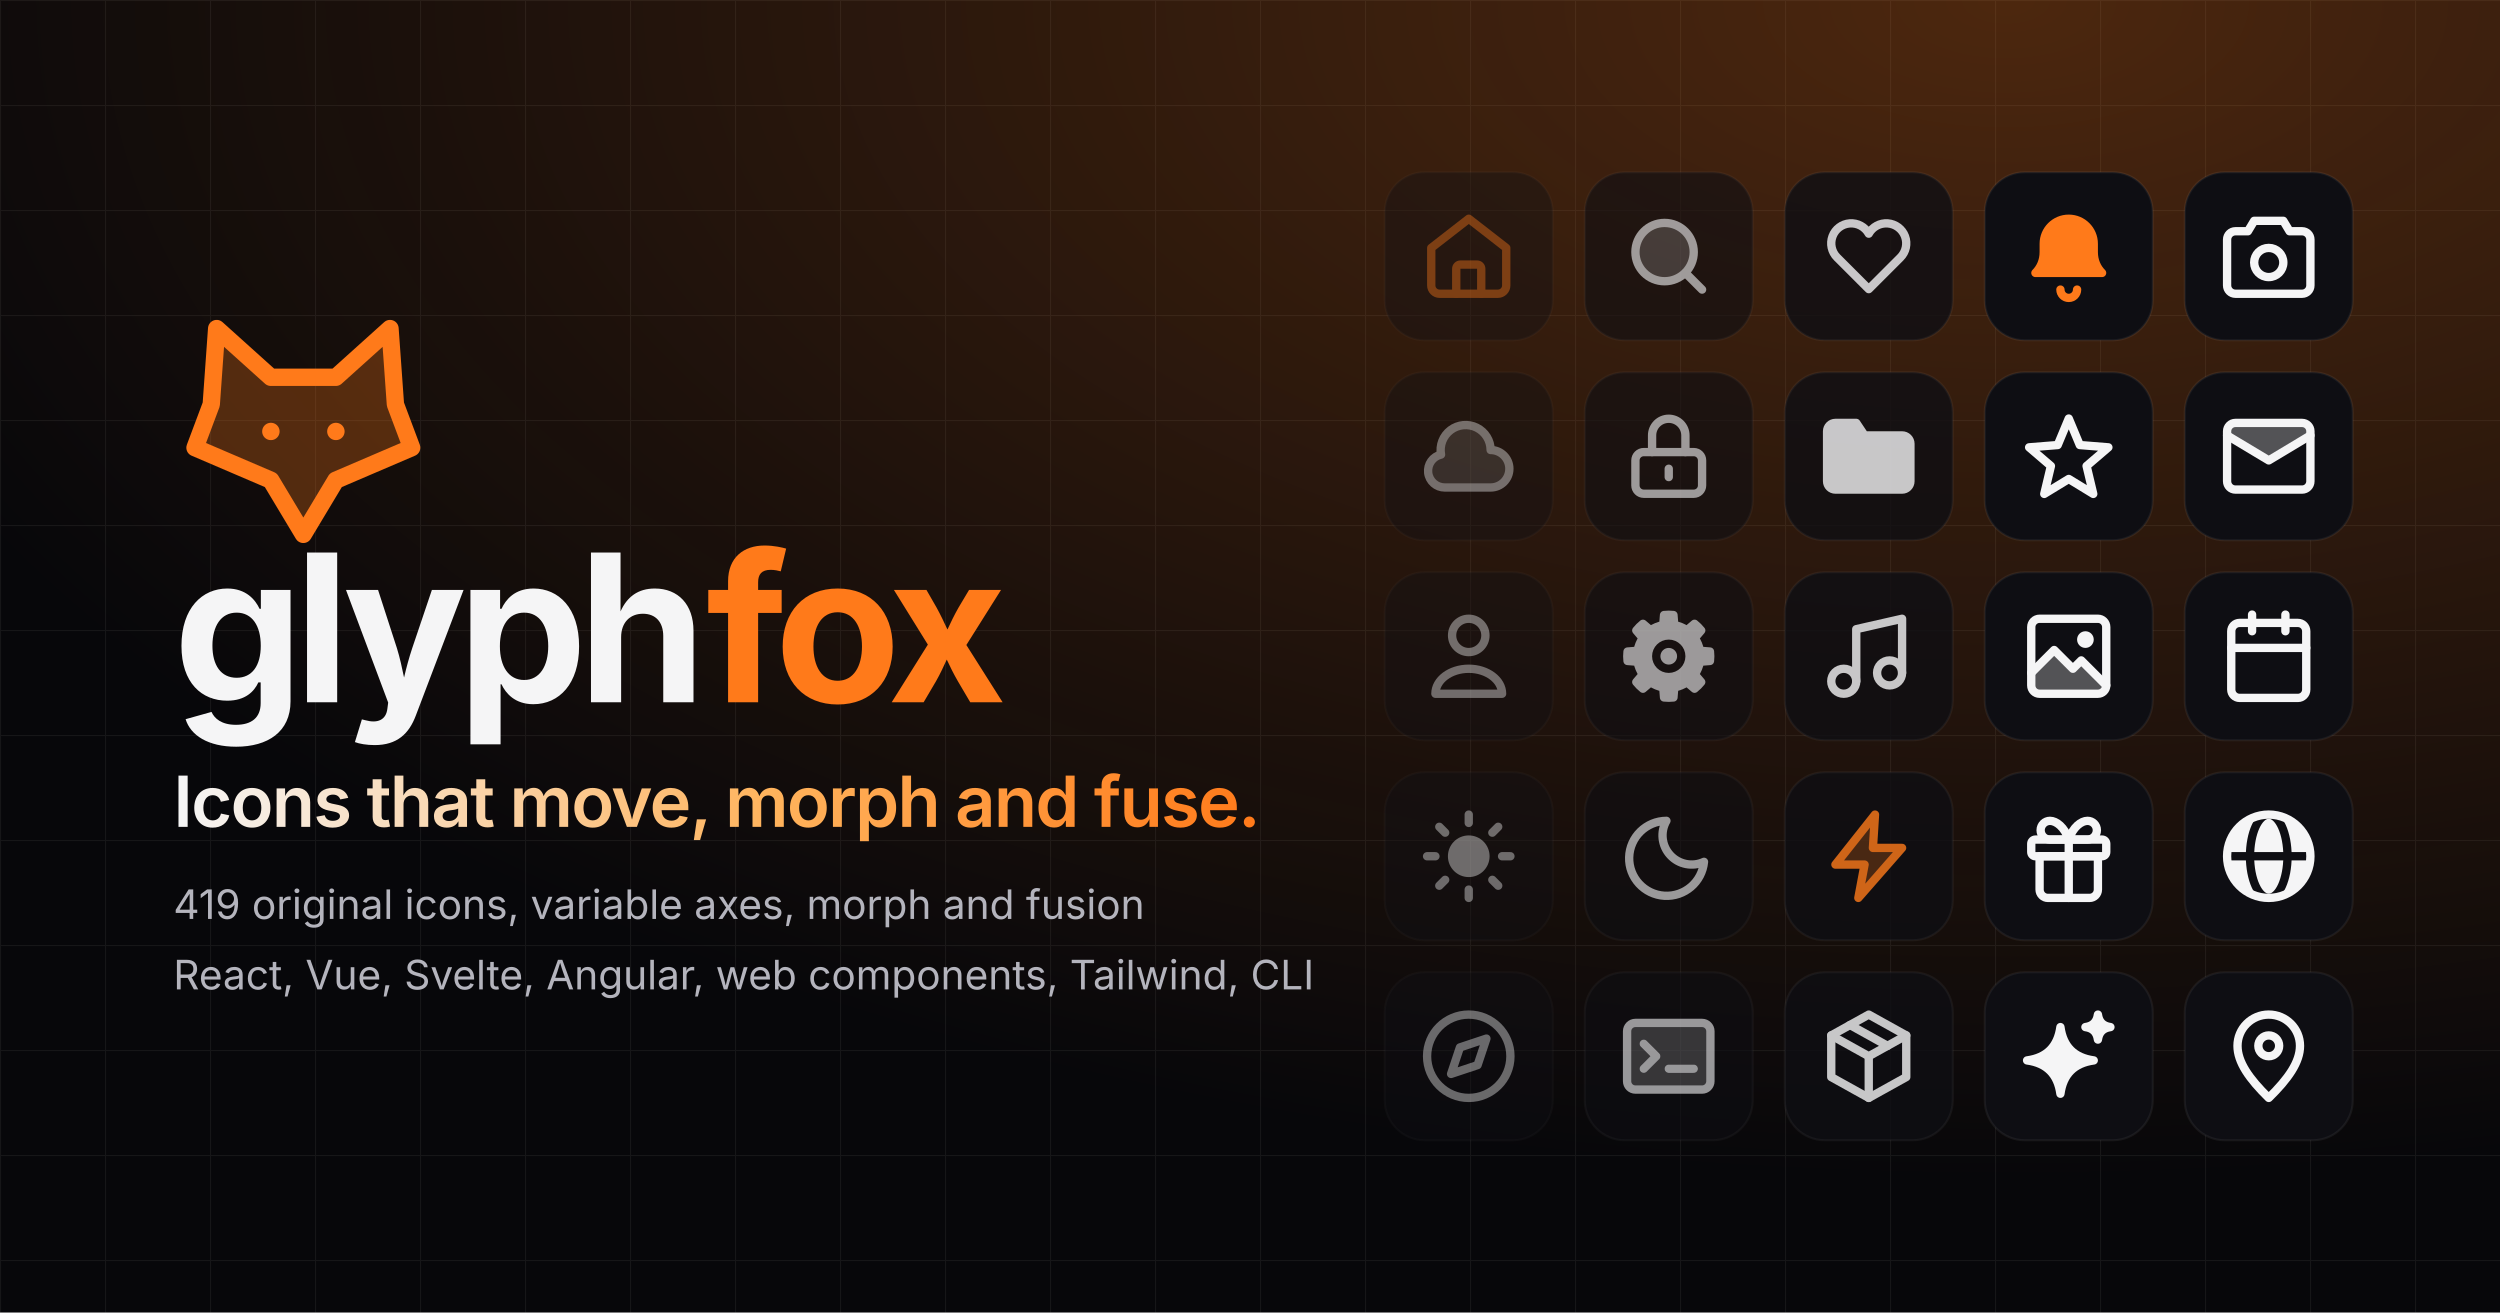
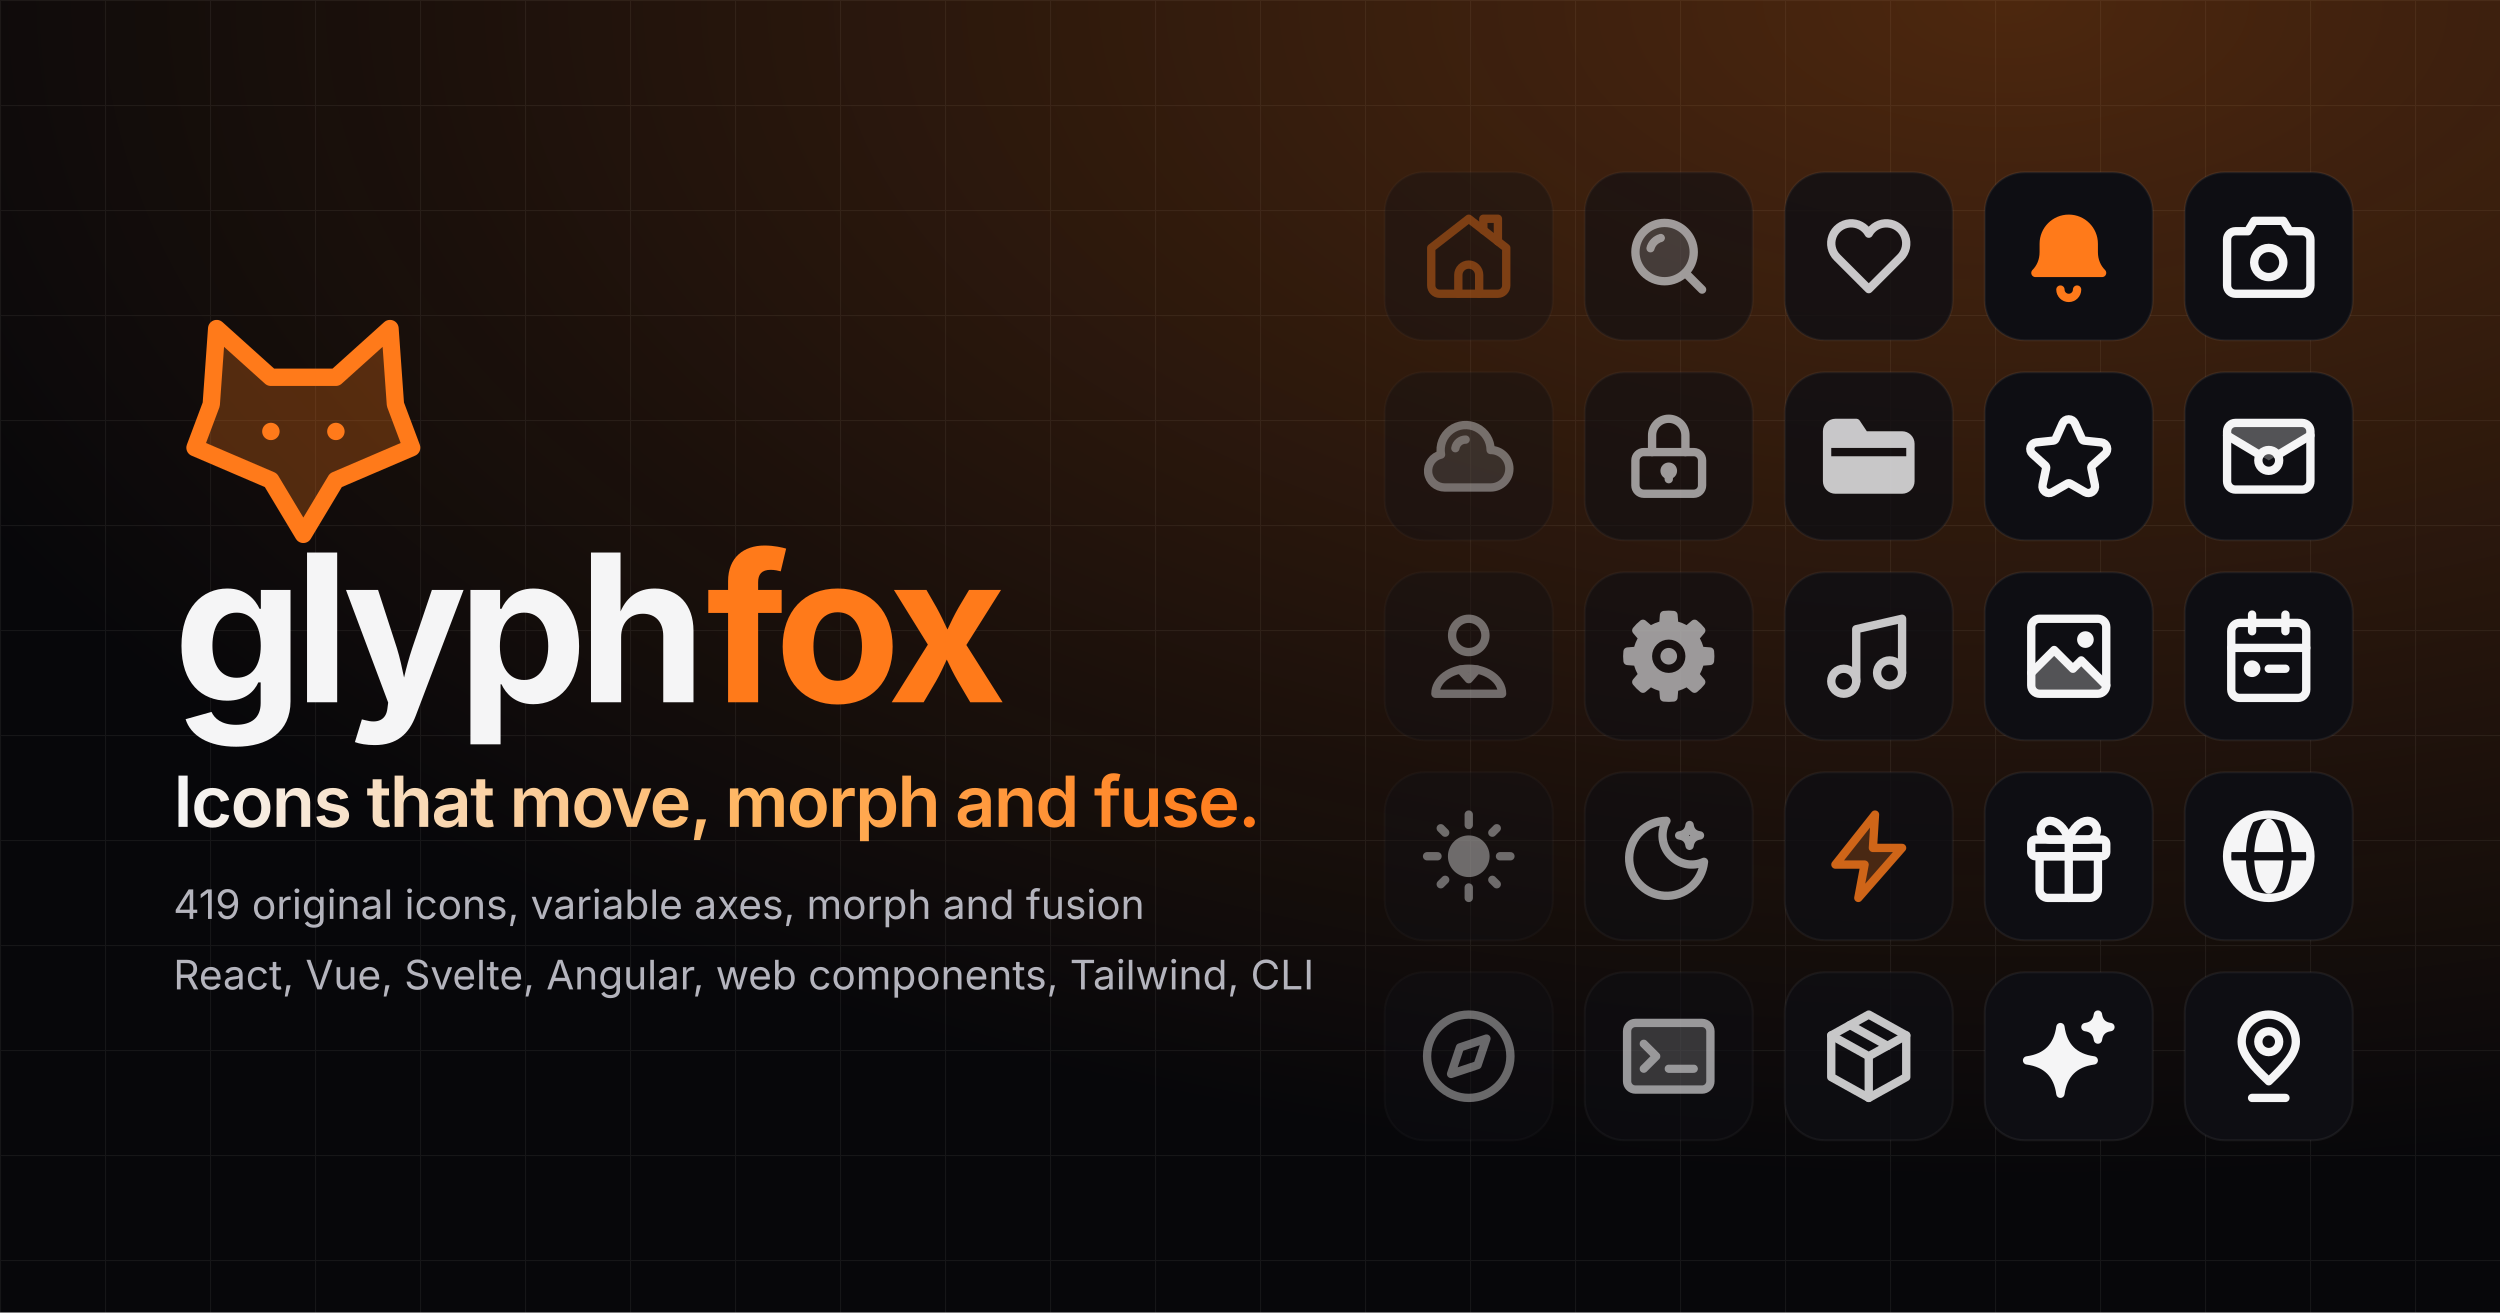
<svg xmlns="http://www.w3.org/2000/svg" width="1200" height="630" viewBox="0 0 1200 630" role="img" aria-label="glyphfox: icons that move, morph and fuse">
  <defs>
    <radialGradient id="glow" cx=".8" cy="0" r=".9">
      <stop offset="0" stop-color="#ff7a1a" stop-opacity="0.28" />
      <stop offset="1" stop-color="#ff7a1a" stop-opacity="0" />
    </radialGradient>
    <linearGradient id="word" x1="0" x2="1">
      <stop offset="0" stop-color="#f5f5f6" />
      <stop offset=".55" stop-color="#ffb35c" />
      <stop offset="1" stop-color="#ff7a1a" />
    </linearGradient>
    <pattern id="grid" width="50.4" height="50.4" patternUnits="userSpaceOnUse">
      <path d="M50.4 0H0V50.4" fill="none" stroke="rgba(255,255,255,.06)" />
    </pattern>
  </defs>
  <rect width="1200" height="630" fill="#07070a" />
  <rect width="1200" height="630" fill="url(#grid)" />
  <rect width="1200" height="630" fill="url(#glow)" />
  <g transform="translate(83.2 144.7) scale(5.2)" fill="none" stroke="#ff7a1a" stroke-width="1.6" stroke-linecap="round" stroke-linejoin="round">
    <path class="fill" d="M4 2.5 9 7h6l5-4.5 .5 7 1.5 4-7 3-3 5-3-5-7-3 1.5-4z" fill="#ff7a1a" stroke="none" opacity=".28" />
    <path d="M4 2.5 9 7h6l5-4.5 .5 7 1.5 4-7 3-3 5-3-5-7-3 1.5-4z" />
    <path d="M9 12h.01" />
    <path d="M15 12h.01" />
  </g>
  <text x="83.2" y="337.1" font-family="Segoe UI Variable Display, Segoe UI, Inter, system-ui, sans-serif" font-size="98.8" font-weight="700" letter-spacing="-4.42" fill="#f5f5f6">glyph<tspan fill="#ff7a1a">fox</tspan>
  </text>
  <text x="83.2" y="396.9" font-family="Segoe UI Variable Display, Segoe UI, Inter, system-ui, sans-serif" font-size="33.8" font-weight="600" letter-spacing="-0.78" fill="url(#word)">Icons that move, morph and fuse.</text>
  <text x="83.2" y="441.1" font-family="Segoe UI, Inter, system-ui, sans-serif" font-size="19.5" fill="#b4b4bd">419 original icons, variable axes, morph and fusion</text>
  <text x="83.2" y="474.9" font-family="Segoe UI, Inter, system-ui, sans-serif" font-size="19.5" fill="#b4b4bd">React, Vue, Svelte, Angular, web components, Tailwind, CLI</text>
  <rect x="664.68" y="82.68" width="80.64" height="80.64" rx="19.2" fill="#0e0e13" stroke="rgba(255,255,255,.06)" opacity="0.4" />
  <g transform="translate(681 99) scale(2)" fill="none" stroke="#ff7a1a" color="#ff7a1a" stroke-width="2" stroke-linecap="round" stroke-linejoin="round" opacity="0.4">
    <path d="M3 10l9-7 9 7v9a2 2 0 0 1-2 2H5a2 2 0 0 1-2-2Z" />
-     <path d="M9 21v-6a1 1 0 0 1 1-1h4a1 1 0 0 1 1 1v6" />
+     <path d="M15.5 5.72V3H19v5.44" />
+     <path d="M9.5 21v-4.5a2.5 2.5 0 0 1 5 0V21" />
  </g>
  <rect x="760.68" y="82.68" width="80.64" height="80.64" rx="19.2" fill="#0e0e13" stroke="rgba(255,255,255,.06)" opacity="0.6" />
  <g transform="translate(777 99) scale(2)" fill="none" stroke="#f5f5f6" color="#f5f5f6" stroke-width="2" stroke-linecap="round" stroke-linejoin="round" opacity="0.6">
-     <g class="gf-secondary gf-fill" fill="currentColor" stroke="none" opacity="0.3">
+     <defs>
+       <mask id="gf-m1n80gwj" maskUnits="userSpaceOnUse" x="-2" y="-2" width="28" height="28">
+         <rect x="-2" y="-2" width="28" height="28" fill="#fff" stroke="none" />
+         <path d="M7.62 10.09A3.5 3.5 0 0 1 10.09 7.62" fill="none" stroke="#000" />
+       </mask>
+     </defs>
+     <g class="gf-secondary gf-fill" fill="currentColor" stroke="none" mask="url(#gf-m1n80gwj)" opacity="0.3">
      <circle cx="11" cy="11" r="7" />
    </g>
    <circle cx="11" cy="11" r="7" />
    <path d="M16 16l4 4" />
+     <path d="M7.62 10.09A3.5 3.5 0 0 1 10.09 7.62" />
  </g>
  <rect x="856.68" y="82.68" width="80.64" height="80.64" rx="19.2" fill="#0e0e13" stroke="rgba(255,255,255,.06)" opacity="0.8" />
  <g transform="translate(873 99) scale(2)" fill="none" stroke="#f5f5f6" color="#f5f5f6" stroke-width="2" stroke-linecap="round" stroke-linejoin="round" opacity="0.8">
    <path d="M12 19.89L4.41 12.3A4.8 4.8 0 1 1 12 6.58A4.8 4.8 0 1 1 19.59 12.3Z" />
  </g>
  <rect x="952.68" y="82.68" width="80.64" height="80.64" rx="19.2" fill="#0e0e13" stroke="rgba(255,255,255,.06)" opacity="1" />
  <g transform="translate(969 99) scale(2)" fill="none" stroke="#ff7a1a" color="#ff7a1a" stroke-width="2" stroke-linecap="round" stroke-linejoin="round" opacity="1">
    <g class="gf-fill" fill="currentColor" stroke="none" color="#ff7a1a">
      <path d="M4 16c1.2-1.2 2-2.9 2-5V9a6 6 0 0 1 12 0v2c0 2.1 .8 3.8 2 5Z" />
    </g>
    <path d="M4 16c1.2-1.2 2-2.9 2-5V9a6 6 0 0 1 12 0v2c0 2.1 .8 3.8 2 5Z" />
    <path d="M10 20a2 2 0 0 0 4 0" />
  </g>
  <rect x="1048.68" y="82.68" width="80.64" height="80.64" rx="19.2" fill="#0e0e13" stroke="rgba(255,255,255,.06)" opacity="1" />
  <g transform="translate(1065 99) scale(2)" fill="none" stroke="#f5f5f6" color="#f5f5f6" stroke-width="2" stroke-linecap="round" stroke-linejoin="round" opacity="1">
    <path d="M2 8a2 2 0 0 1 2-2h3l1.5-2.5h7L17 6h3a2 2 0 0 1 2 2v11a2 2 0 0 1-2 2H4a2 2 0 0 1-2-2Z" />
    <circle cx="12" cy="13.5" r="3.5" />
  </g>
  <rect x="664.68" y="178.68" width="80.64" height="80.64" rx="19.2" fill="#0e0e13" stroke="rgba(255,255,255,.06)" opacity="0.4" />
  <g transform="translate(681 195) scale(2)" fill="none" stroke="#f5f5f6" color="#f5f5f6" stroke-width="2" stroke-linecap="round" stroke-linejoin="round" opacity="0.4">
    <path class="gf-secondary gf-fill" d="M17.25 19.5H6.25A4 4 0 0 1 5.35 11.6A6 6 0 1 1 17.25 10.5A4.5 4.5 0 0 1 17.25 19.5Z" fill="currentColor" stroke="none" opacity="0.3" />
    <path d="M17.25 19.5H6.25A4 4 0 0 1 5.35 11.6A6 6 0 1 1 17.25 10.5A4.5 4.5 0 0 1 17.25 19.5Z" />
+     <path d="M8.79 10.07A2.5 2.5 0 0 1 11.25 8" />
  </g>
  <rect x="760.68" y="178.68" width="80.64" height="80.64" rx="19.2" fill="#0e0e13" stroke="rgba(255,255,255,.06)" opacity="0.6" />
  <g transform="translate(777 195) scale(2)" fill="none" stroke="#f5f5f6" color="#f5f5f6" stroke-width="2" stroke-linecap="round" stroke-linejoin="round" opacity="0.6">
    <rect x="4" y="11" width="16" height="10" rx="2" />
    <path d="M8 11V7a4 4 0 0 1 8 0v4" />
-     <path d="M12 15v2" />
+     <path d="M11 15.5a1 1 0 1 0 2 0a1 1 0 1 0-2 0Zm1 0h.01" />
+     <path d="M12 15.5v2" />
  </g>
  <rect x="856.68" y="178.68" width="80.64" height="80.64" rx="19.2" fill="#0e0e13" stroke="rgba(255,255,255,.06)" opacity="0.8" />
  <g transform="translate(873 195) scale(2)" fill="none" stroke="#f5f5f6" color="#f5f5f6" stroke-width="2" stroke-linecap="round" stroke-linejoin="round" opacity="0.8">
-     <g class="gf-fill" fill="currentColor" stroke="none">
+     <defs>
+       <mask id="gf-m8z2i1h" maskUnits="userSpaceOnUse" x="-2" y="-2" width="28" height="28">
+         <rect x="-2" y="-2" width="28" height="28" fill="#fff" stroke="none" />
+         <path d="M2 11h20" fill="none" stroke="#000" />
+       </mask>
+     </defs>
+     <g class="gf-fill" fill="currentColor" stroke="none" mask="url(#gf-m8z2i1h)">
      <path d="M2 6a2 2 0 0 1 2-2h5l2 3h9a2 2 0 0 1 2 2v9a2 2 0 0 1-2 2H4a2 2 0 0 1-2-2Z" />
    </g>
    <path d="M2 6a2 2 0 0 1 2-2h5l2 3h9a2 2 0 0 1 2 2v9a2 2 0 0 1-2 2H4a2 2 0 0 1-2-2Z" />
  </g>
  <rect x="952.68" y="178.68" width="80.64" height="80.64" rx="19.2" fill="#0e0e13" stroke="rgba(255,255,255,.06)" opacity="1" />
  <g transform="translate(969 195) scale(2)" fill="none" stroke="#f5f5f6" color="#f5f5f6" stroke-width="2" stroke-linecap="round" stroke-linejoin="round" opacity="1">
-     <path d="M12 2.95 14.65 9.31 21.51 9.86 16.28 14.34 17.88 21.04 12 17.45 6.12 21.04 7.72 14.34 2.49 9.86 9.35 9.31Z" />
+     <path d="M13.46 4.08L15.14 7.84A.7 .7 0 0 0 15.7 8.25L19.8 8.68A1.6 1.6 0 0 1 20.7 11.46L17.64 14.22A.7 .7 0 0 0 17.43 14.88L18.28 18.91A1.6 1.6 0 0 1 15.91 20.62L12.35 18.57A.7 .7 0 0 0 11.65 18.57L8.09 20.62A1.6 1.6 0 0 1 5.72 18.91L6.57 14.88A.7 .7 0 0 0 6.36 14.22L3.3 11.46A1.6 1.6 0 0 1 4.2 8.68L8.3 8.25A.7 .7 0 0 0 8.86 7.84L10.54 4.08A1.6 1.6 0 0 1 13.46 4.08Z" />
  </g>
  <rect x="1048.68" y="178.68" width="80.64" height="80.64" rx="19.2" fill="#0e0e13" stroke="rgba(255,255,255,.06)" opacity="1" />
  <g transform="translate(1065 195) scale(2)" fill="none" stroke="#f5f5f6" color="#f5f5f6" stroke-width="2" stroke-linecap="round" stroke-linejoin="round" opacity="1">
    <path class="gf-secondary gf-fill" d="M2 7l10 6 10-6V6a2 2 0 0 0-2-2H4a2 2 0 0 0-2 2Z" fill="currentColor" stroke="none" opacity="0.3" />
    <rect x="2" y="4" width="20" height="16" rx="2" />
-     <path d="M2 7l10 6 10-6" />
+     <path d="M2 7l7.86 4.71" />
+     <path d="M22 7l-7.86 4.71" />
+     <circle cx="12" cy="13" r="2.5" />
  </g>
  <rect x="664.68" y="274.68" width="80.64" height="80.64" rx="19.2" fill="#0e0e13" stroke="rgba(255,255,255,.06)" opacity="0.4" />
  <g transform="translate(681 291) scale(2)" fill="none" stroke="#f5f5f6" color="#f5f5f6" stroke-width="2" stroke-linecap="round" stroke-linejoin="round" opacity="0.4">
    <circle cx="12" cy="7" r="4" />
    <path d="M4 21a8 6 0 0 1 16 0Z" />
+     <path d="M10 15.2l2 2.3 2-2.3" />
  </g>
  <rect x="760.68" y="274.68" width="80.64" height="80.64" rx="19.2" fill="#0e0e13" stroke="rgba(255,255,255,.06)" opacity="0.6" />
  <g transform="translate(777 291) scale(2)" fill="none" stroke="#f5f5f6" color="#f5f5f6" stroke-width="2" stroke-linecap="round" stroke-linejoin="round" opacity="0.6">
    <defs>
      <mask id="gf-m2uakdp" maskUnits="userSpaceOnUse" x="-2" y="-2" width="28" height="28">
        <rect x="-2" y="-2" width="28" height="28" fill="#fff" stroke="none" />
        <circle cx="12" cy="12" r="3" fill="none" stroke="#000" />
      </mask>
    </defs>
    <g class="gf-fill" fill="currentColor" stroke="none" mask="url(#gf-m2uakdp)">
      <path d="M10.68 4.52L10.87 2.11A9.95 9.95 0 0 1 13.13 2.11L13.32 4.52A7.6 7.6 0 0 1 16.36 5.77L16.36 5.77L18.19 4.21A9.95 9.95 0 0 1 19.79 5.81L18.23 7.64A7.6 7.6 0 0 1 19.48 10.68L19.48 10.68L21.89 10.87A9.95 9.95 0 0 1 21.89 13.13L19.48 13.32A7.6 7.6 0 0 1 18.23 16.36L18.23 16.36L19.79 18.19A9.95 9.95 0 0 1 18.19 19.79L16.36 18.23A7.6 7.6 0 0 1 13.32 19.48L13.32 19.48L13.13 21.89A9.95 9.95 0 0 1 10.87 21.89L10.68 19.48A7.6 7.6 0 0 1 7.64 18.23L7.64 18.23L5.81 19.79A9.95 9.95 0 0 1 4.21 18.19L5.77 16.36A7.6 7.6 0 0 1 4.52 13.32L4.52 13.32L2.11 13.13A9.95 9.95 0 0 1 2.11 10.87L4.52 10.68A7.6 7.6 0 0 1 5.77 7.64L5.77 7.64L4.21 5.81A9.95 9.95 0 0 1 5.81 4.21L7.64 5.77A7.6 7.6 0 0 1 10.68 4.52Z" />
    </g>
    <path d="M10.68 4.52L10.87 2.11A9.95 9.95 0 0 1 13.13 2.11L13.32 4.52A7.6 7.6 0 0 1 16.36 5.77L16.36 5.77L18.19 4.21A9.95 9.95 0 0 1 19.79 5.81L18.23 7.64A7.6 7.6 0 0 1 19.48 10.68L19.48 10.68L21.89 10.87A9.95 9.95 0 0 1 21.89 13.13L19.48 13.32A7.6 7.6 0 0 1 18.23 16.36L18.23 16.36L19.79 18.19A9.95 9.95 0 0 1 18.19 19.79L16.36 18.23A7.6 7.6 0 0 1 13.32 19.48L13.32 19.48L13.13 21.89A9.95 9.95 0 0 1 10.87 21.89L10.68 19.48A7.6 7.6 0 0 1 7.64 18.23L7.64 18.23L5.81 19.79A9.95 9.95 0 0 1 4.21 18.19L5.77 16.36A7.6 7.6 0 0 1 4.52 13.32L4.52 13.32L2.11 13.13A9.95 9.95 0 0 1 2.11 10.87L4.52 10.68A7.6 7.6 0 0 1 5.77 7.64L5.77 7.64L4.21 5.81A9.95 9.95 0 0 1 5.81 4.21L7.64 5.77A7.6 7.6 0 0 1 10.68 4.52Z" />
  </g>
  <rect x="856.68" y="274.68" width="80.64" height="80.64" rx="19.2" fill="#0e0e13" stroke="rgba(255,255,255,.06)" opacity="0.8" />
  <g transform="translate(873 291) scale(2)" fill="none" stroke="#f5f5f6" color="#f5f5f6" stroke-width="2" stroke-linecap="round" stroke-linejoin="round" opacity="0.8">
    <circle cx="6" cy="18" r="3" />
    <circle cx="17" cy="16" r="3" />
    <path d="M9 18V5.5l11-2.5v13" />
  </g>
  <rect x="952.68" y="274.68" width="80.64" height="80.64" rx="19.2" fill="#0e0e13" stroke="rgba(255,255,255,.06)" opacity="1" />
  <g transform="translate(969 291) scale(2)" fill="none" stroke="#f5f5f6" color="#f5f5f6" stroke-width="2" stroke-linecap="round" stroke-linejoin="round" opacity="1">
    <path class="gf-secondary gf-fill" d="M3 16l5.5-5.5 4.5 4.5 2-2 6 6a2 2 0 0 1-2 2H5a2 2 0 0 1-2-2Z" fill="currentColor" stroke="none" opacity="0.3" />
    <rect x="3" y="3" width="18" height="18" rx="2" />
    <path d="M15 8a1 1 0 1 0 2 0a1 1 0 1 0-2 0Zm1 0h.01" />
    <path d="M3 16l5.5-5.5 4.5 4.5 2-2 6 6" />
  </g>
  <rect x="1048.68" y="274.68" width="80.64" height="80.64" rx="19.2" fill="#0e0e13" stroke="rgba(255,255,255,.06)" opacity="1" />
  <g transform="translate(1065 291) scale(2)" fill="none" stroke="#f5f5f6" color="#f5f5f6" stroke-width="2" stroke-linecap="round" stroke-linejoin="round" opacity="1">
    <rect x="3" y="4" width="18" height="18" rx="2" />
    <path d="M3 10h18" />
    <path d="M8 2v4" />
    <path d="M16 2v4" />
+     <path d="M7 15a1 1 0 1 0 2 0a1 1 0 1 0-2 0Zm1 0h.01" />
+     <path d="M12 15h4" />
  </g>
  <rect x="664.68" y="370.68" width="80.64" height="80.64" rx="19.2" fill="#0e0e13" stroke="rgba(255,255,255,.06)" opacity="0.4" />
  <g transform="translate(681 387) scale(2)" fill="none" stroke="#f5f5f6" color="#f5f5f6" stroke-width="2" stroke-linecap="round" stroke-linejoin="round" opacity="0.4">
    <g class="gf-fill" fill="currentColor" stroke="none">
      <circle cx="12" cy="12" r="4" />
    </g>
    <circle cx="12" cy="12" r="4" />
-     <path d="M12 4L12 2" />
-     <path d="M17.66 6.34L19.07 4.93" />
-     <path d="M20 12L22 12" />
-     <path d="M17.66 17.66L19.07 19.07" />
-     <path d="M12 20L12 22" />
-     <path d="M6.34 17.66L4.93 19.07" />
-     <path d="M4 12L2 12" />
-     <path d="M6.34 6.34L4.93 4.93" />
+     <path d="M12 4.5L12 2" />
+     <path d="M19.5 12L22 12" />
+     <path d="M12 19.5L12 22" />
+     <path d="M4.5 12L2 12" />
+     <path d="M17.66 6.34L18.72 5.28" />
+     <path d="M17.66 17.66L18.72 18.72" />
+     <path d="M6.34 17.66L5.28 18.72" />
+     <path d="M6.34 6.34L5.28 5.28" />
  </g>
  <rect x="760.68" y="370.68" width="80.64" height="80.64" rx="19.2" fill="#0e0e13" stroke="rgba(255,255,255,.06)" opacity="0.6" />
  <g transform="translate(777 387) scale(2)" fill="none" stroke="#f5f5f6" color="#f5f5f6" stroke-width="2" stroke-linecap="round" stroke-linejoin="round" opacity="0.6">
    <path d="M11.44 3.5A9 9 0 1 0 20.46 13.34A7 7 0 0 1 11.44 3.5Z" />
+     <path d="M17 4.5Q17.3 6.7 19.5 7Q17.3 7.3 17 9.5Q16.7 7.3 14.5 7Q16.7 6.7 17 4.5Z" />
  </g>
  <rect x="856.68" y="370.68" width="80.64" height="80.64" rx="19.2" fill="#0e0e13" stroke="rgba(255,255,255,.06)" opacity="0.8" />
  <g transform="translate(873 387) scale(2)" fill="none" stroke="#ff7a1a" color="#ff7a1a" stroke-width="2" stroke-linecap="round" stroke-linejoin="round" opacity="0.8">
    <g class="gf-secondary gf-fill" fill="currentColor" stroke="none" color="#ff7a1a" opacity="0.3">
      <path d="M13.5 2L4 14h7l-1.5 8L20 10h-7Z" />
    </g>
    <path d="M13.5 2L4 14h7l-1.5 8L20 10h-7Z" />
  </g>
  <rect x="952.68" y="370.68" width="80.64" height="80.64" rx="19.2" fill="#0e0e13" stroke="rgba(255,255,255,.06)" opacity="1" />
  <g transform="translate(969 387) scale(2)" fill="none" stroke="#f5f5f6" color="#f5f5f6" stroke-width="2" stroke-linecap="round" stroke-linejoin="round" opacity="1">
    <rect x="3" y="8" width="18" height="4" rx="1" />
    <path d="M5 12h14v8a2 2 0 0 1-2 2H7a2 2 0 0 1-2-2Z" />
    <path d="M12 8v14" />
    <path d="M12 8c-1-3-3-4.5-4.5-4.5a2.25 2.25 0 0 0 0 4.5Z" />
    <path d="M12 8c1-3 3-4.5 4.5-4.5a2.25 2.25 0 0 1 0 4.5Z" />
  </g>
  <rect x="1048.68" y="370.68" width="80.64" height="80.64" rx="19.2" fill="#0e0e13" stroke="rgba(255,255,255,.06)" opacity="1" />
  <g transform="translate(1065 387) scale(2)" fill="none" stroke="#f5f5f6" color="#f5f5f6" stroke-width="2" stroke-linecap="round" stroke-linejoin="round" opacity="1">
    <defs>
      <mask id="gf-m1czjkn5" maskUnits="userSpaceOnUse" x="-2" y="-2" width="28" height="28">
        <rect x="-2" y="-2" width="28" height="28" fill="#fff" stroke="none" />
        <ellipse cx="12" cy="12" rx="4.5" ry="10" fill="none" stroke="#000" />
        <path d="M2 12h20" fill="none" stroke="#000" />
      </mask>
    </defs>
    <g class="gf-fill" fill="currentColor" stroke="none" mask="url(#gf-m1czjkn5)">
      <circle cx="12" cy="12" r="10" />
    </g>
    <circle cx="12" cy="12" r="10" />
  </g>
  <rect x="664.68" y="466.68" width="80.64" height="80.64" rx="19.2" fill="#0e0e13" stroke="rgba(255,255,255,.06)" opacity="0.4" />
  <g transform="translate(681 483) scale(2)" fill="none" stroke="#f5f5f6" color="#f5f5f6" stroke-width="2" stroke-linecap="round" stroke-linejoin="round" opacity="0.4">
    <circle cx="12" cy="12" r="10" />
    <path d="M16.24 7.76l-2.12 6.36-6.36 2.12 2.12-6.36Z" />
  </g>
  <rect x="760.68" y="466.68" width="80.64" height="80.64" rx="19.2" fill="#0e0e13" stroke="rgba(255,255,255,.06)" opacity="0.6" />
  <g transform="translate(777 483) scale(2)" fill="none" stroke="#f5f5f6" color="#f5f5f6" stroke-width="2" stroke-linecap="round" stroke-linejoin="round" opacity="0.6">
    <defs>
      <mask id="gf-m1gf0zzs" maskUnits="userSpaceOnUse" x="-2" y="-2" width="28" height="28">
        <rect x="-2" y="-2" width="28" height="28" fill="#fff" stroke="none" />
        <path d="M6 9l3 3-3 3" fill="none" stroke="#000" />
        <path d="M12 15h6" fill="none" stroke="#000" />
      </mask>
    </defs>
    <g class="gf-secondary gf-fill" fill="currentColor" stroke="none" mask="url(#gf-m1gf0zzs)" opacity="0.3">
      <rect x="2" y="4" width="20" height="16" rx="2" />
    </g>
    <rect x="2" y="4" width="20" height="16" rx="2" />
    <path d="M6 9l3 3-3 3" />
    <path d="M12 15h6" />
  </g>
  <rect x="856.68" y="466.68" width="80.64" height="80.64" rx="19.2" fill="#0e0e13" stroke="rgba(255,255,255,.06)" opacity="0.8" />
  <g transform="translate(873 483) scale(2)" fill="none" stroke="#f5f5f6" color="#f5f5f6" stroke-width="2" stroke-linecap="round" stroke-linejoin="round" opacity="0.8">
    <path d="M12 2l9 5v10l-9 5-9-5V7Z" />
    <path d="M3 7l9 5 9-5" />
    <path d="M12 12v10" />
    <path d="M7.5 4.5l9 5" />
  </g>
  <rect x="952.68" y="466.68" width="80.64" height="80.64" rx="19.2" fill="#0e0e13" stroke="rgba(255,255,255,.06)" opacity="1" />
  <g transform="translate(969 483) scale(2)" fill="none" stroke="#f5f5f6" color="#f5f5f6" stroke-width="2" stroke-linecap="round" stroke-linejoin="round" opacity="1">
    <g class="gf-fill" fill="currentColor" stroke="none">
      <path d="M10 5Q10.96 12.04 18 13Q10.96 13.96 10 21Q9.04 13.96 2 13Q9.04 12.04 10 5Z" />
      <path d="M19 2Q19.36 4.64 22 5Q19.36 5.36 19 8Q18.64 5.36 16 5Q18.64 4.64 19 2Z" />
    </g>
    <path d="M10 5Q10.96 12.04 18 13Q10.96 13.96 10 21Q9.04 13.96 2 13Q9.04 12.04 10 5Z" />
    <path d="M19 2Q19.36 4.64 22 5Q19.36 5.36 19 8Q18.64 5.36 16 5Q18.64 4.64 19 2Z" />
  </g>
  <rect x="1048.68" y="466.68" width="80.64" height="80.64" rx="19.2" fill="#0e0e13" stroke="rgba(255,255,255,.06)" opacity="1" />
  <g transform="translate(1065 483) scale(2)" fill="none" stroke="#f5f5f6" color="#f5f5f6" stroke-width="2" stroke-linecap="round" stroke-linejoin="round" opacity="1">
-     <path d="M12 22c-4.7-4.6-7.5-8.6-7.5-12.5a7.5 7.5 0 0 1 15 0c0 3.9-2.8 7.9-7.5 12.5Z" />
-     <circle cx="12" cy="9.5" r="2.5" />
+     <path d="M12 18c-4-3.8-6.5-6.6-6.5-9.5a6.5 6.5 0 0 1 13 0c0 2.9-2.5 5.7-6.5 9.5Z" />
+     <circle cx="12" cy="8.5" r="2.5" />
+     <path d="M8 22h8" />
  </g>
</svg>
